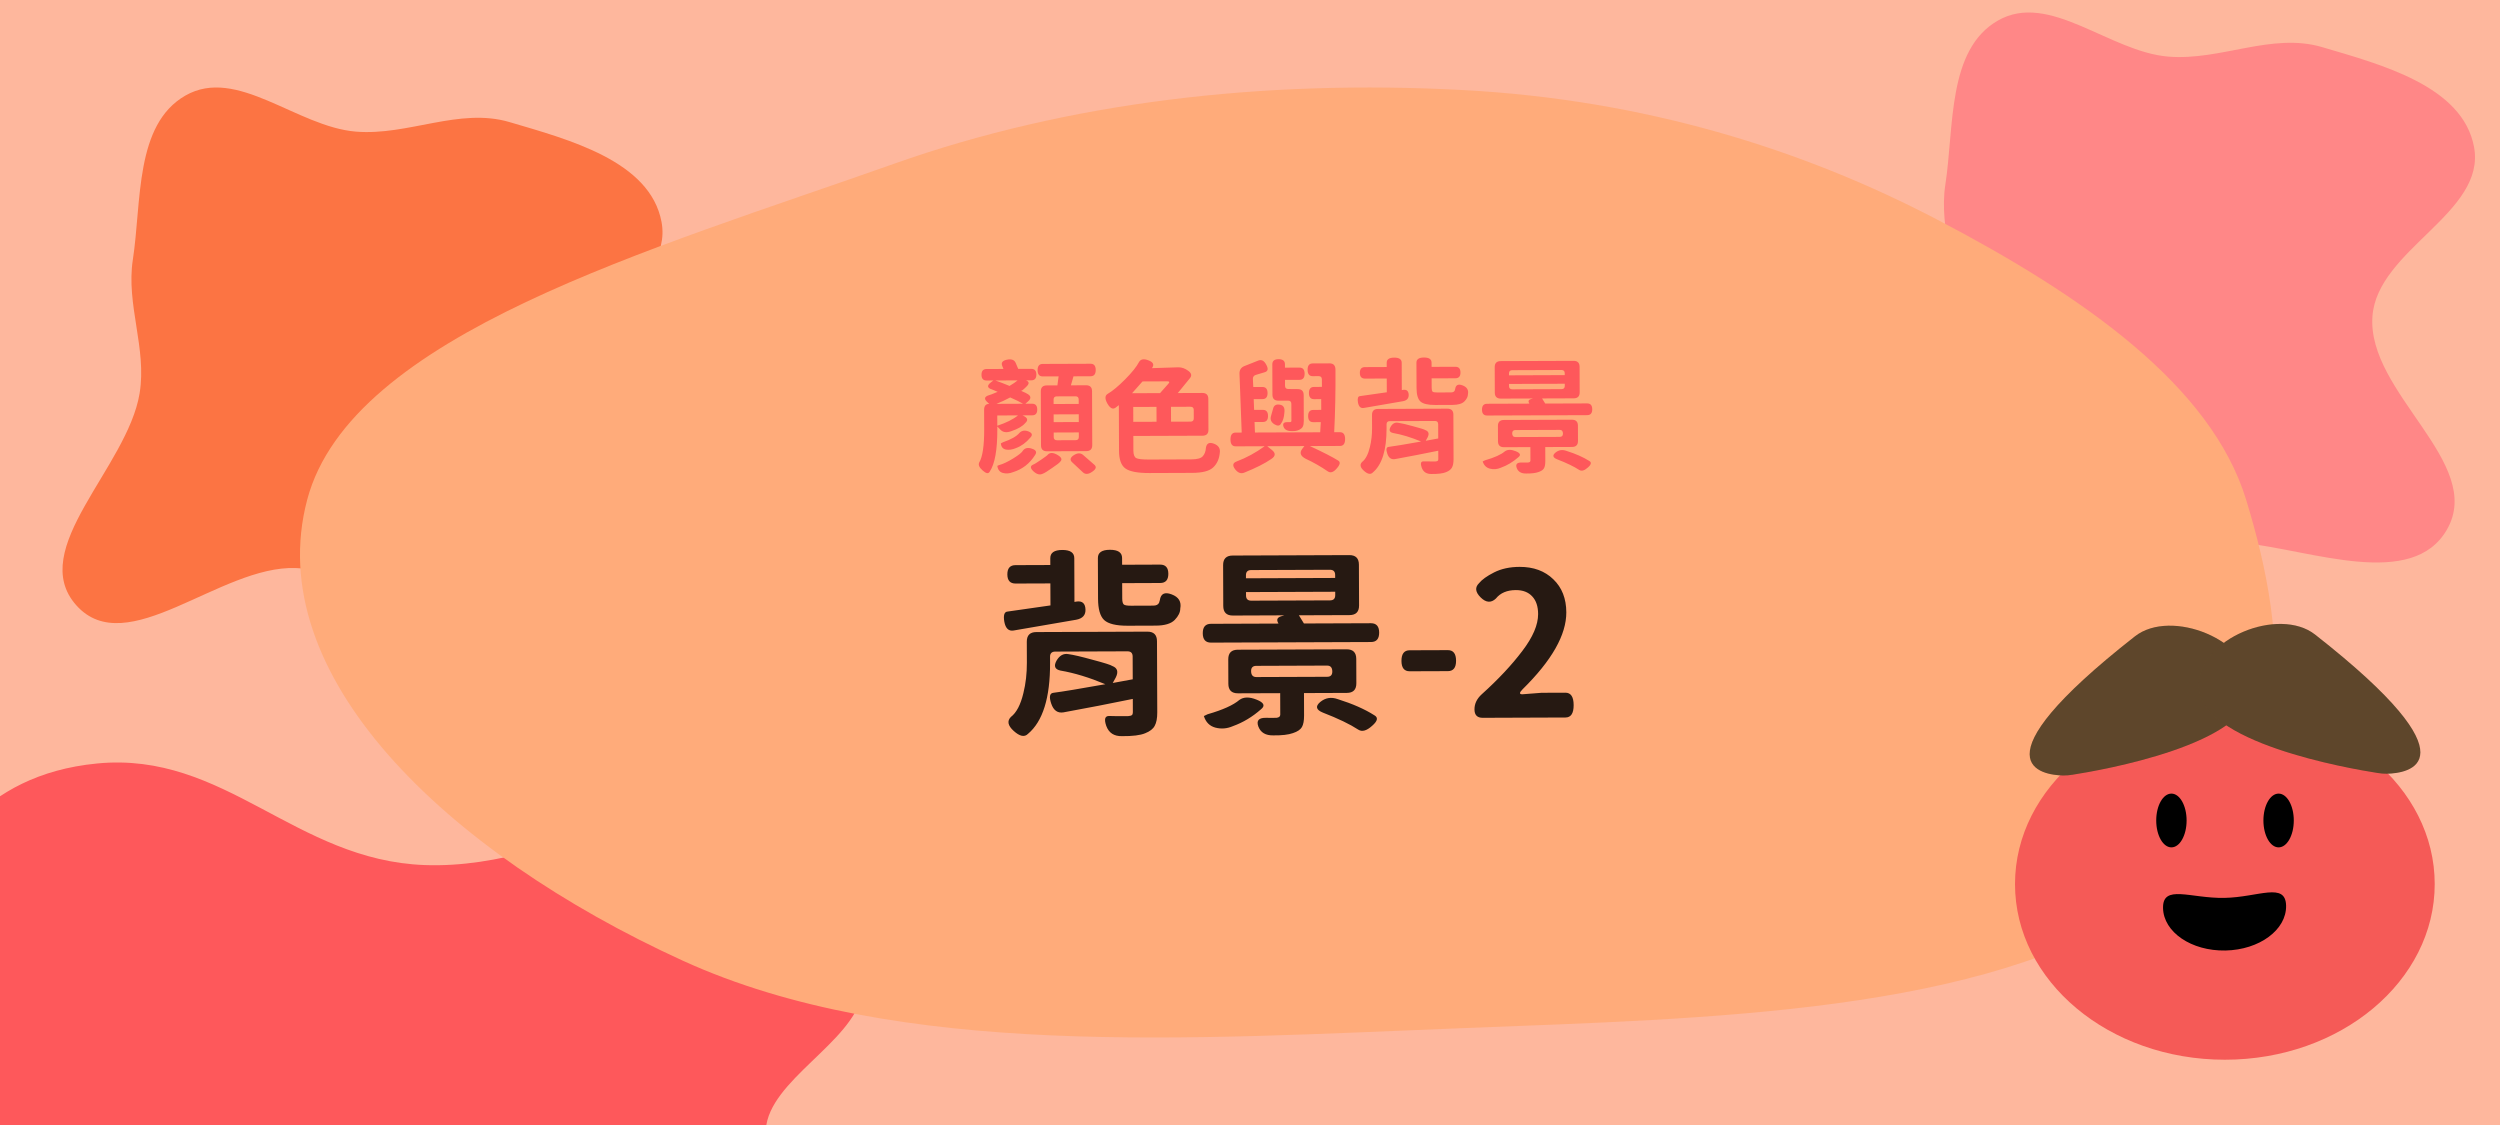
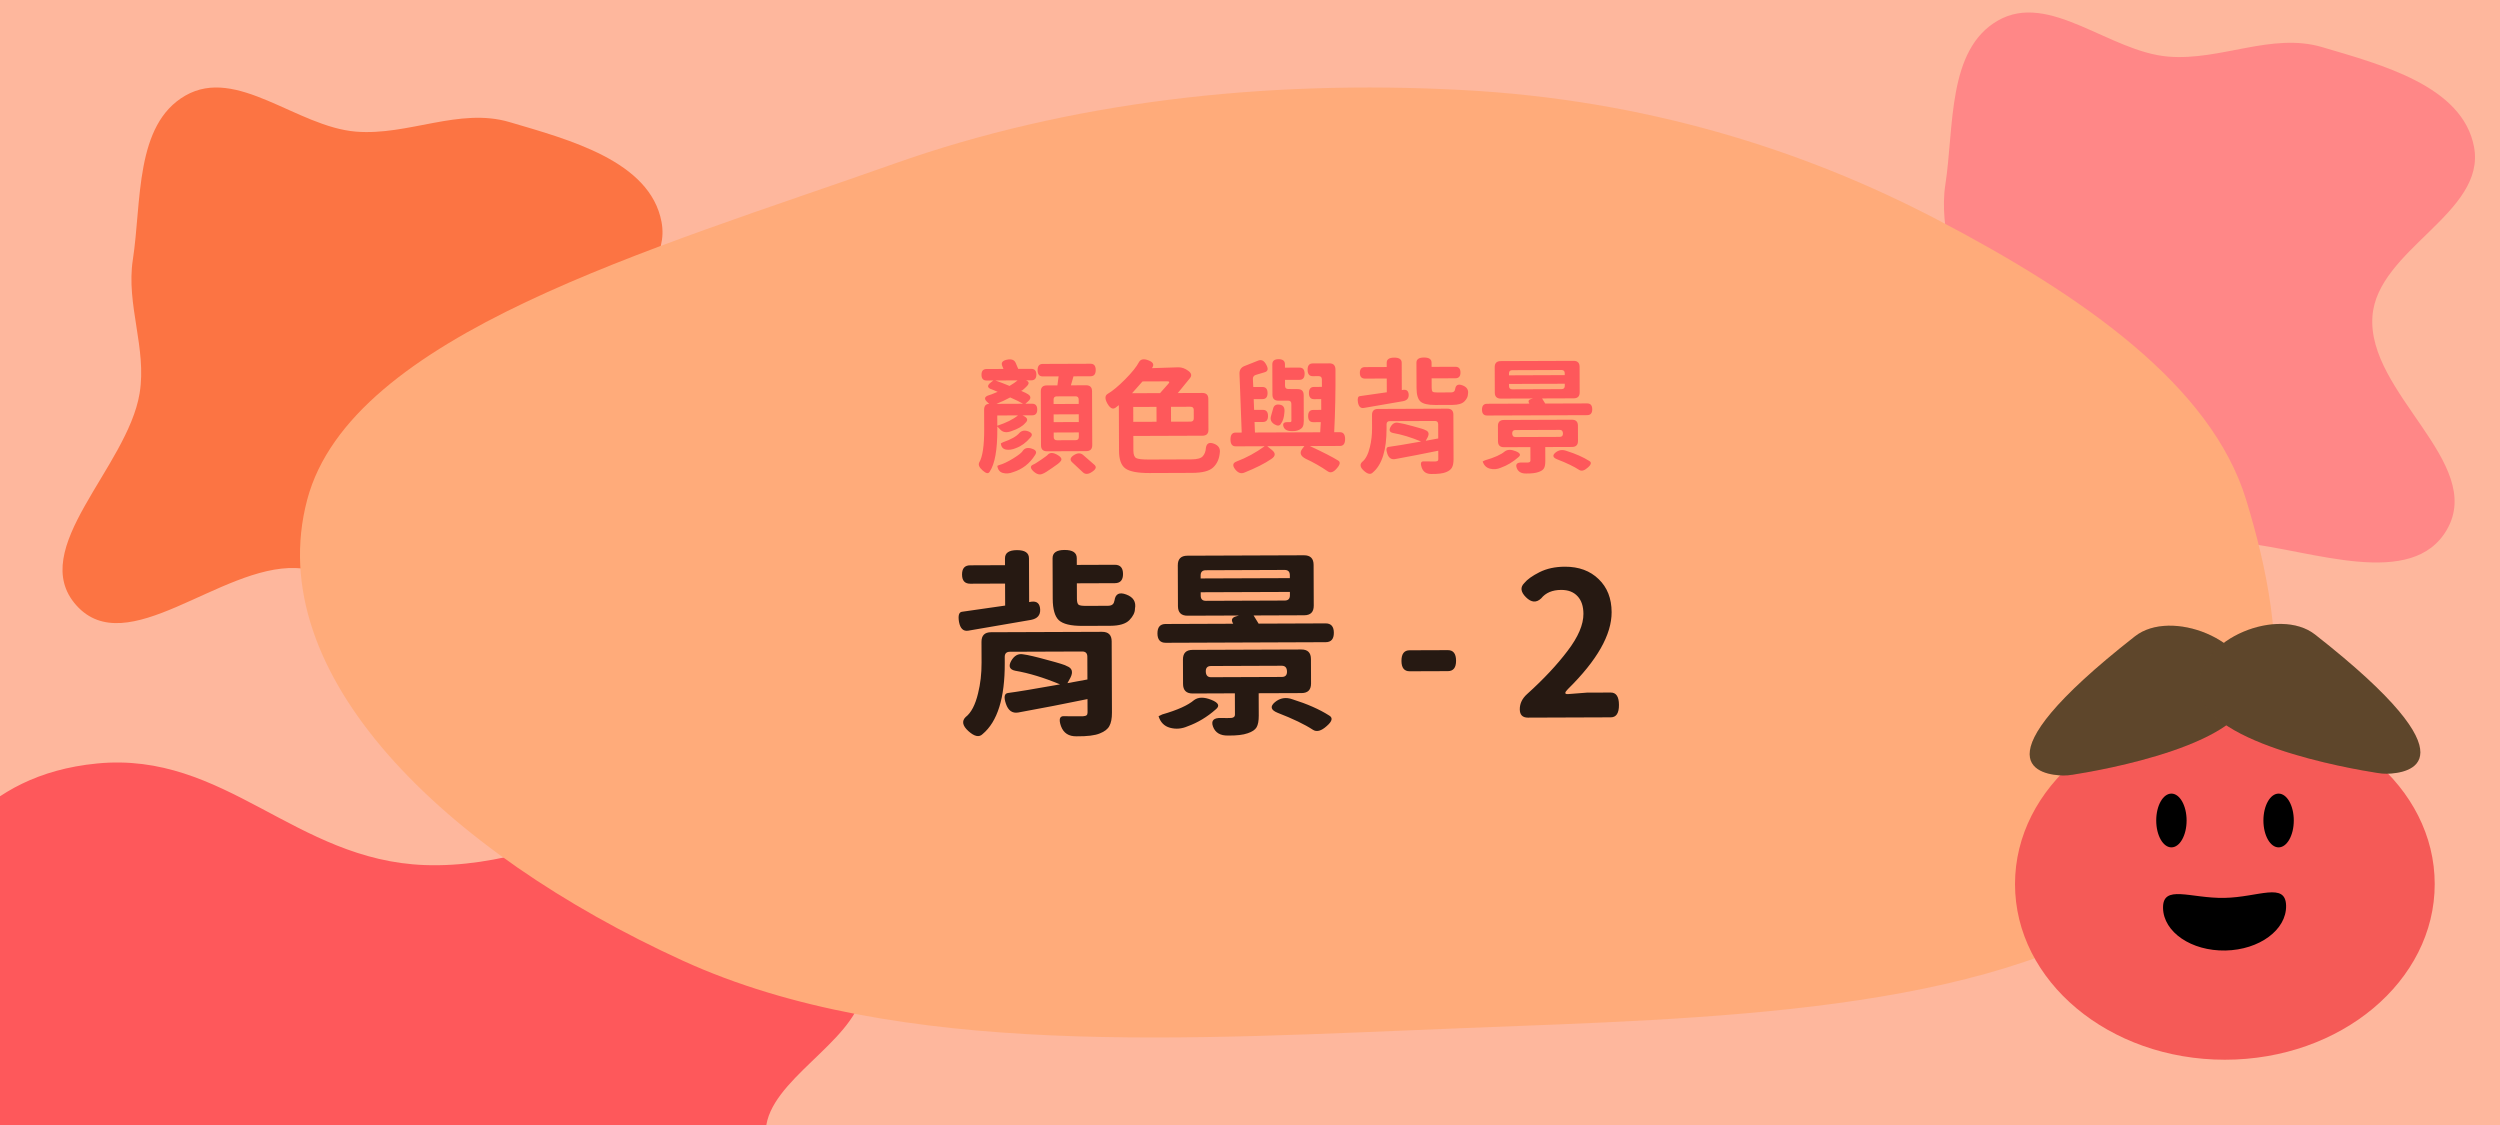
<svg xmlns="http://www.w3.org/2000/svg" width="200" height="90" viewBox="0 0 200 90" fill="none">
  <g clip-path="url(#clip0_2308_6692)">
    <rect width="200" height="90" fill="#FEB79D" />
    <path fill-rule="evenodd" clip-rule="evenodd" d="M-6.18 85.526C-5.521 81.351 -9.948 77.257 -7.655 73.239C-4.948 68.497 -1.652 61.992 7.772 61.078C17.997 60.087 23.6 68.826 33.978 69.205C45.818 69.637 56.588 60.196 66.887 63.237C76.243 66 70.121 74.012 68.975 79.539C68.168 83.434 61.536 86.431 61.267 90.346C60.85 96.397 75.769 103.853 67.023 107.895C58.356 111.9 45.738 103.802 34.253 102.83C27.316 102.243 20.566 103.925 13.618 103.373C4.658 102.66 -7.251 103.227 -11.753 99.17C-16.321 95.052 -6.927 90.254 -6.18 85.526Z" fill="#FE585B" />
    <path fill-rule="evenodd" clip-rule="evenodd" d="M28.474 10.53C32.649 10.872 36.743 8.58 40.761 9.767C45.503 11.168 52.008 12.874 52.922 17.752C53.913 23.046 45.174 25.946 44.795 31.318C44.363 37.447 53.804 43.022 50.763 48.353C48 53.196 39.988 50.027 34.461 49.434C30.566 49.016 27.569 45.584 23.654 45.444C17.603 45.228 10.147 52.951 6.105 48.424C2.1 43.937 10.197 37.406 11.17 31.46C11.758 27.869 10.075 24.375 10.627 20.779C11.34 16.14 10.773 9.976 14.83 7.646C18.948 5.281 23.746 10.143 28.474 10.53Z" fill="#FC7443" />
    <path fill-rule="evenodd" clip-rule="evenodd" d="M173.474 4.53C177.649 4.872 181.743 2.58 185.761 3.767C190.503 5.168 197.008 6.874 197.922 11.752C198.913 17.046 190.174 19.946 189.795 25.318C189.363 31.447 198.804 37.022 195.763 42.353C193 47.196 184.988 44.027 179.461 43.434C175.566 43.016 172.569 39.584 168.654 39.444C162.603 39.228 155.147 46.951 151.105 42.424C147.1 37.937 155.198 31.406 156.17 25.46C156.757 21.869 155.075 18.375 155.627 14.779C156.34 10.14 155.773 3.976 159.83 1.646C163.948 -0.719 168.746 4.143 173.474 4.53Z" fill="#FF8787" />
    <path fill-rule="evenodd" clip-rule="evenodd" d="M117.063 7.205C131.49 7.98 144.155 11.905 154.996 17.578C166.733 23.719 176.896 30.86 179.688 39.971C183.097 51.095 184.354 63.745 171.749 72.255C158.691 81.071 136.857 81.474 117.063 82.25C95.236 83.105 71.899 84.751 54.603 76.845C35.616 68.165 20.857 53.977 24.577 39.971C28.089 26.753 52.105 19.98 71.539 13.095C85.386 8.19 100.98 6.341 117.063 7.205Z" fill="#FFAB7A" />
    <ellipse cx="177.989" cy="70.727" rx="16.788" ry="14.051" fill="#F55A57" />
    <ellipse cx="173.713" cy="65.639" rx="1.215" ry="2.151" fill="black" />
    <ellipse cx="182.288" cy="65.639" rx="1.215" ry="2.151" fill="black" />
    <path d="M173.043 72.643C173.079 74.57 175.312 76.092 178.031 76.041C180.749 75.99 182.924 74.386 182.888 72.458C182.852 70.531 180.67 71.781 177.952 71.831C175.233 71.882 173.007 70.715 173.043 72.643Z" fill="black" />
    <path d="M170.798 50.904C173.679 48.645 180.102 51.191 180.102 55.022C180.103 59.542 168.088 61.623 165.803 61.978C165.554 62.017 165.305 62.044 165.056 62.039C163.427 62.006 157.617 61.237 170.798 50.904Z" fill="#6E5232" />
    <path d="M170.798 50.904C173.679 48.645 180.102 51.191 180.102 55.022C180.103 59.542 168.088 61.623 165.803 61.978C165.554 62.017 165.305 62.044 165.056 62.039C163.427 62.006 157.617 61.237 170.798 50.904Z" fill="url(#paint0_radial_2308_6692)" fill-opacity="0.15" />
    <path d="M185.204 50.763C182.323 48.505 175.9 51.051 175.9 54.881C175.899 59.401 187.914 61.483 190.199 61.837C190.448 61.876 190.697 61.903 190.946 61.898C192.575 61.866 198.385 61.097 185.204 50.763Z" fill="#6E5232" />
    <path d="M185.204 50.763C182.323 48.505 175.9 51.051 175.9 54.881C175.899 59.401 187.914 61.483 190.199 61.837C190.448 61.876 190.697 61.903 190.946 61.898C192.575 61.866 198.385 61.097 185.204 50.763Z" fill="url(#paint1_radial_2308_6692)" fill-opacity="0.15" />
    <path d="M79.718 32.308L81.847 32.3C81.594 32.154 81.25 31.985 80.816 31.794C80.47 31.982 80.104 32.153 79.718 32.308ZM81.41 30.431L79.63 30.438C79.971 30.557 80.348 30.702 80.762 30.874C81.035 30.713 81.251 30.565 81.41 30.431ZM79.781 33.238L79.784 34.058C80.503 33.822 81.055 33.546 81.441 33.231L79.781 33.238ZM79.784 34.118L79.785 34.348C79.791 35.988 79.589 37.115 79.178 37.73C79.078 37.917 78.891 37.888 78.617 37.642C78.343 37.403 78.249 37.19 78.335 37.003C78.606 36.555 78.74 35.665 78.735 34.331L78.729 32.791C78.728 32.471 78.864 32.311 79.138 32.31L79.007 32.19C78.706 31.925 78.739 31.735 79.105 31.62C79.145 31.62 79.381 31.529 79.814 31.347C79.4 31.169 79.23 31.1 79.303 31.139C78.969 31.014 78.959 30.831 79.271 30.59L79.471 30.439L78.93 30.441C78.657 30.442 78.52 30.289 78.519 29.982C78.518 29.676 78.654 29.522 78.927 29.521L80.277 29.516L80.176 29.266C80.075 29.013 80.201 28.849 80.554 28.775C80.914 28.7 81.148 28.786 81.255 29.032L81.457 29.511L82.497 29.508C82.77 29.506 82.908 29.659 82.909 29.966C82.91 30.273 82.774 30.427 82.501 30.427L82.081 30.429C82.361 30.535 82.358 30.715 82.073 30.969C81.853 31.19 81.72 31.287 81.674 31.261C81.987 31.399 82.134 31.469 82.114 31.469C82.495 31.648 82.532 31.867 82.227 32.129L82.028 32.299L82.567 32.297C82.841 32.296 82.978 32.452 82.979 32.766C82.98 33.072 82.844 33.226 82.571 33.227L81.791 33.23C82.212 33.402 82.286 33.608 82.013 33.849C81.808 34.097 81.448 34.308 80.936 34.483C80.556 34.631 80.263 34.602 80.055 34.397L79.784 34.118ZM81.556 34.631C81.749 34.437 81.992 34.399 82.286 34.518C82.579 34.637 82.627 34.8 82.427 35.008C82.089 35.409 81.71 35.687 81.291 35.842C80.998 35.97 80.725 36.011 80.471 35.965C80.224 35.913 80.09 35.746 80.069 35.467L80.249 35.376C80.895 35.154 81.33 34.905 81.556 34.631ZM81.841 36.04C82.001 35.833 82.24 35.785 82.561 35.897C82.888 36.003 82.969 36.172 82.803 36.406C82.379 37.081 81.8 37.533 81.068 37.763C80.768 37.884 80.488 37.908 80.228 37.836C79.974 37.764 79.827 37.574 79.786 37.268L79.926 37.207C80.219 37.133 80.591 36.958 81.044 36.683C81.503 36.401 81.769 36.187 81.841 36.04ZM84.296 34.601L84.297 34.961C84.298 35.134 84.385 35.221 84.558 35.22L86.048 35.214C86.222 35.214 86.308 35.127 86.307 34.953L86.306 34.593L84.296 34.601ZM84.291 33.151L84.293 33.771L86.303 33.763L86.301 33.143L84.291 33.151ZM84.545 31.71C84.372 31.711 84.286 31.797 84.286 31.971L84.288 32.321L86.297 32.313L86.296 31.963C86.296 31.79 86.209 31.704 86.035 31.704L84.545 31.71ZM87.38 35.609C87.381 35.929 87.222 36.09 86.901 36.091L83.762 36.103C83.442 36.104 83.281 35.945 83.28 35.625L83.264 31.315C83.263 30.995 83.422 30.834 83.742 30.833L84.592 30.83L84.689 30.109L83.419 30.114C83.146 30.115 83.009 29.949 83.007 29.616C83.006 29.282 83.142 29.115 83.416 29.114L87.246 29.1C87.519 29.099 87.656 29.265 87.657 29.598C87.659 29.932 87.523 30.099 87.249 30.1L85.879 30.105L85.672 30.826L86.882 30.821C87.202 30.82 87.363 30.98 87.364 31.299L87.38 35.609ZM85.765 36.975C85.571 36.789 85.617 36.603 85.903 36.415C86.195 36.227 86.442 36.22 86.643 36.392L87.535 37.169C87.743 37.341 87.69 37.532 87.378 37.739C87.072 37.954 86.822 37.968 86.628 37.782L85.765 36.975ZM83.832 36.363C84.012 36.189 84.265 36.198 84.593 36.39C84.927 36.582 85.001 36.765 84.815 36.939C84.762 37.019 84.546 37.187 84.166 37.441C83.794 37.703 83.548 37.854 83.428 37.894C83.195 38.015 82.945 37.953 82.677 37.707C82.417 37.461 82.403 37.285 82.635 37.177C82.735 37.143 82.955 37.009 83.294 36.775C83.64 36.54 83.819 36.403 83.832 36.363ZM93.472 30.697C93.585 30.57 93.554 30.506 93.381 30.507L91.401 30.515L90.564 31.458L92.804 31.449L93.472 30.697ZM95.243 33.73C95.416 33.73 95.502 33.643 95.502 33.469L95.499 32.789C95.499 32.623 95.412 32.54 95.238 32.54L93.678 32.546L93.683 33.736L95.243 33.73ZM90.659 32.557L90.663 33.747L92.523 33.74L92.519 32.55L90.659 32.557ZM91.934 36.763L95.314 36.75C95.787 36.748 96.094 36.66 96.233 36.487C96.379 36.313 96.458 36.096 96.471 35.836C96.523 35.469 96.736 35.355 97.109 35.493C97.483 35.632 97.641 35.881 97.582 36.242C97.537 36.715 97.365 37.096 97.066 37.383C96.767 37.678 96.205 37.827 95.378 37.83L91.958 37.843C91.018 37.846 90.378 37.725 90.037 37.48C89.696 37.241 89.524 36.768 89.522 36.062L89.508 32.411L89.249 32.612C89.029 32.773 88.812 32.667 88.597 32.295C88.383 31.916 88.385 31.656 88.605 31.515C88.997 31.287 89.466 30.898 90.01 30.35C90.562 29.794 90.933 29.329 91.125 28.956C91.258 28.728 91.504 28.684 91.865 28.823C92.225 28.955 92.339 29.138 92.207 29.372L92.157 29.452L94.277 29.384C94.55 29.383 94.814 29.479 95.068 29.671C95.322 29.857 95.363 30.053 95.19 30.26L94.224 31.444L96.184 31.437C96.504 31.436 96.665 31.595 96.666 31.915L96.675 34.385C96.677 34.698 96.517 34.856 96.197 34.857L90.667 34.877L90.671 36.057C90.673 36.364 90.747 36.56 90.894 36.646C91.041 36.726 91.387 36.765 91.934 36.763ZM103.313 33.67L103.308 32.31C103.307 32.137 103.22 32.051 103.047 32.051L102.277 32.054C101.957 32.055 101.796 31.896 101.795 31.576L101.786 29.146C101.785 28.873 101.951 28.735 102.284 28.734C102.624 28.733 102.795 28.869 102.796 29.142L102.797 29.412L103.957 29.408C104.23 29.407 104.367 29.57 104.369 29.896C104.37 30.223 104.234 30.387 103.961 30.388L102.801 30.392L102.802 30.862C102.803 31.036 102.89 31.122 103.063 31.121L103.813 31.128C104.133 31.127 104.294 31.287 104.295 31.607L104.303 33.667C104.303 33.873 104.277 34.027 104.224 34.127C104.178 34.227 104.078 34.314 103.925 34.388C103.772 34.462 103.589 34.496 103.376 34.49C103.002 34.498 102.772 34.382 102.684 34.143C102.597 33.896 102.69 33.773 102.963 33.772L103.143 33.771C103.256 33.777 103.313 33.744 103.313 33.67ZM101.849 32.686C101.915 32.425 102.094 32.322 102.388 32.374C102.681 32.419 102.802 32.632 102.75 33.012C102.725 33.392 102.636 33.683 102.483 33.883C102.384 34.077 102.208 34.098 101.954 33.945C101.7 33.786 101.606 33.577 101.671 33.316L101.849 32.686ZM105.616 34.582L105.663 33.772L105.063 33.774C104.79 33.775 104.652 33.612 104.651 33.285C104.65 32.959 104.786 32.795 105.059 32.794L105.699 32.791L105.696 31.931L105.126 31.934C104.853 31.935 104.716 31.772 104.714 31.445C104.713 31.119 104.849 30.955 105.123 30.954L105.753 30.951L105.75 30.351C105.75 30.178 105.663 30.092 105.489 30.092L105.019 30.094C104.746 30.095 104.609 29.925 104.608 29.585C104.606 29.245 104.742 29.075 105.016 29.074L106.366 29.069C106.686 29.068 106.843 29.247 106.838 29.607C106.851 31.294 106.817 32.951 106.736 34.578L107.196 34.576C107.469 34.575 107.607 34.758 107.608 35.124C107.609 35.491 107.473 35.675 107.2 35.676L104.79 35.685C105.859 36.181 106.613 36.568 107.054 36.846C107.248 36.959 107.212 37.166 106.947 37.467C106.688 37.775 106.452 37.859 106.238 37.719C105.67 37.328 105.078 36.99 104.464 36.706C104.036 36.488 103.942 36.221 104.181 35.907L104.35 35.687L101.38 35.697L101.761 36.006C102.069 36.258 102.046 36.498 101.694 36.726C101.175 37.082 100.463 37.441 99.558 37.804C99.285 37.925 99.035 37.836 98.807 37.537C98.586 37.245 98.618 37.041 98.905 36.927C99.71 36.624 100.465 36.214 101.17 35.698L98.85 35.707C98.577 35.708 98.439 35.525 98.438 35.158C98.437 34.792 98.573 34.608 98.846 34.607L99.336 34.605L99.159 29.896C99.151 29.596 99.284 29.392 99.556 29.284L100.675 28.84C100.928 28.746 101.138 28.862 101.306 29.188C101.481 29.507 101.438 29.704 101.178 29.778L100.469 29.991C100.309 30.038 100.23 30.145 100.23 30.312L100.263 30.962L100.993 30.959C101.266 30.958 101.403 31.121 101.404 31.447C101.406 31.767 101.27 31.928 100.996 31.929L100.296 31.931L100.329 32.791L101.029 32.789C101.303 32.788 101.44 32.951 101.441 33.277C101.442 33.597 101.306 33.758 101.033 33.759L100.363 33.761L100.396 34.601L105.616 34.582ZM112.695 31.576C112.709 31.862 112.557 32.036 112.237 32.097C111.098 32.295 110.048 32.475 109.089 32.639C108.849 32.673 108.698 32.527 108.637 32.201C108.583 31.874 108.635 31.704 108.795 31.69C109.062 31.656 109.778 31.553 110.944 31.382L110.94 30.282L109.2 30.288C108.927 30.29 108.79 30.137 108.788 29.83C108.787 29.523 108.923 29.369 109.197 29.369L110.937 29.362L110.936 29.022C110.934 28.749 111.134 28.611 111.534 28.61C111.934 28.608 112.134 28.744 112.136 29.018L112.144 31.208L112.264 31.187C112.537 31.153 112.681 31.282 112.695 31.576ZM115.789 32.694C116.109 32.693 116.27 32.852 116.271 33.172L116.284 36.732C116.285 37.026 116.243 37.249 116.157 37.403C116.077 37.556 115.918 37.68 115.678 37.775C115.438 37.875 115.052 37.923 114.519 37.919C114.125 37.927 113.865 37.758 113.737 37.412C113.615 37.066 113.668 36.899 113.895 36.911C113.988 36.917 114.298 36.92 114.825 36.918C114.918 36.911 114.981 36.894 115.015 36.867C115.048 36.84 115.064 36.794 115.064 36.727L115.062 36.057C113.909 36.294 112.753 36.519 111.594 36.73C111.301 36.777 111.097 36.632 110.982 36.292C110.868 35.952 110.904 35.772 111.09 35.752C111.524 35.697 112.39 35.553 113.689 35.322C112.881 34.985 112.133 34.758 111.446 34.64C111.166 34.581 111.099 34.418 111.245 34.151C111.397 33.884 111.596 33.773 111.843 33.819C112.09 33.851 112.497 33.946 113.064 34.104C113.638 34.255 113.962 34.358 114.036 34.411C114.296 34.51 114.353 34.703 114.208 34.99L114.059 35.261L115.058 35.077L115.054 33.937C115.053 33.764 114.966 33.677 114.793 33.678L111.183 33.691C111.009 33.692 110.923 33.779 110.924 33.952L110.925 34.252C110.931 35.999 110.562 37.184 109.818 37.806C109.645 37.98 109.409 37.931 109.108 37.659C108.813 37.393 108.766 37.16 108.965 36.959C109.244 36.745 109.453 36.348 109.591 35.767C109.709 35.293 109.767 34.783 109.765 34.236L109.761 33.197C109.76 32.877 109.919 32.716 110.239 32.715L115.789 32.694ZM114.974 31.397L116.084 31.393C116.231 31.392 116.327 31.345 116.374 31.252L116.413 31.122C116.459 30.795 116.655 30.698 117.002 30.83C117.356 30.962 117.5 31.198 117.435 31.538C117.436 31.725 117.343 31.915 117.157 32.109C116.971 32.296 116.655 32.391 116.208 32.393L114.808 32.398C114.228 32.4 113.834 32.305 113.627 32.112C113.426 31.919 113.325 31.563 113.323 31.043L113.315 29.013C113.314 28.74 113.514 28.602 113.914 28.601C114.321 28.599 114.524 28.735 114.525 29.009L114.527 29.349L116.427 29.342C116.7 29.341 116.837 29.494 116.838 29.8C116.84 30.107 116.703 30.261 116.43 30.262L114.53 30.269L114.533 31.039C114.534 31.192 114.561 31.292 114.614 31.338C114.668 31.378 114.788 31.398 114.974 31.397ZM120.722 30.716L120.722 30.886C120.723 31.059 120.81 31.145 120.983 31.145L124.923 31.13C125.097 31.13 125.183 31.043 125.182 30.869L125.182 30.699L120.722 30.716ZM120.978 29.615C120.804 29.616 120.718 29.703 120.719 29.876L120.719 30.026L125.179 30.009L125.179 29.859C125.178 29.686 125.091 29.6 124.918 29.6L120.978 29.615ZM126.968 32.273C127.241 32.272 127.378 32.428 127.379 32.741C127.381 33.054 127.244 33.212 126.971 33.213L118.971 33.242C118.698 33.243 118.561 33.087 118.559 32.774C118.558 32.461 118.694 32.303 118.968 32.302L122.348 32.29C122.234 32.11 122.273 31.99 122.466 31.929L122.636 31.879L120.066 31.888C119.746 31.889 119.586 31.73 119.584 31.41L119.577 29.37C119.576 29.05 119.735 28.89 120.055 28.888L125.885 28.867C126.205 28.866 126.366 29.025 126.367 29.345L126.374 31.385C126.376 31.705 126.216 31.866 125.896 31.867L123.366 31.876L123.618 32.285L126.968 32.273ZM120.392 36.107C120.605 35.953 120.891 35.949 121.252 36.094C121.619 36.239 121.693 36.399 121.474 36.573C121.042 36.955 120.573 37.236 120.067 37.418C119.774 37.546 119.481 37.571 119.187 37.492C118.9 37.413 118.709 37.22 118.615 36.914L118.804 36.823C119.557 36.607 120.086 36.368 120.392 36.107ZM121.236 34.404C121.062 34.405 120.976 34.492 120.976 34.665C120.977 34.865 121.064 34.965 121.238 34.964L124.778 34.951C124.951 34.95 125.037 34.863 125.037 34.69C125.036 34.49 124.949 34.39 124.776 34.391L121.236 34.404ZM126.239 35.275C126.24 35.595 126.081 35.756 125.761 35.757L123.621 35.765L123.625 36.885C123.626 37.145 123.59 37.339 123.517 37.465C123.444 37.592 123.294 37.693 123.068 37.767C122.842 37.848 122.515 37.886 122.088 37.881C121.702 37.889 121.451 37.74 121.337 37.434C121.229 37.134 121.365 36.99 121.745 37.002C121.965 37.008 122.135 37.007 122.255 37C122.375 36.986 122.435 36.933 122.435 36.84L122.431 35.77L120.321 35.777C120.001 35.779 119.84 35.619 119.839 35.299L119.834 34.079C119.833 33.759 119.993 33.599 120.313 33.597L125.752 33.577C126.072 33.576 126.233 33.735 126.234 34.055L126.239 35.275ZM124.564 36.742C124.224 36.603 124.18 36.426 124.432 36.212C124.691 35.998 124.985 35.95 125.312 36.069C126.046 36.3 126.654 36.567 127.135 36.872C127.342 36.985 127.306 37.161 127.027 37.403C126.754 37.65 126.525 37.714 126.337 37.595C125.923 37.323 125.332 37.039 124.564 36.742Z" fill="#FE585B" />
-     <path d="M86.838 48.742C86.861 49.201 86.617 49.479 86.105 49.577C84.282 49.893 82.603 50.182 81.068 50.444C80.684 50.499 80.444 50.265 80.346 49.742C80.258 49.22 80.343 48.948 80.599 48.926C81.025 48.871 82.171 48.706 84.037 48.433L84.03 46.673L81.246 46.683C80.809 46.685 80.589 46.44 80.588 45.95C80.586 45.459 80.803 45.213 81.241 45.211L84.025 45.201L84.023 44.657C84.021 44.219 84.34 44 84.98 43.997C85.62 43.995 85.941 44.212 85.943 44.65L85.956 48.154L86.148 48.121C86.585 48.066 86.815 48.273 86.838 48.742ZM91.788 50.532C92.3 50.53 92.558 50.785 92.559 51.297L92.581 56.993C92.582 57.463 92.514 57.82 92.376 58.066C92.249 58.312 91.994 58.51 91.611 58.661C91.227 58.822 90.609 58.899 89.755 58.892C89.126 58.905 88.709 58.634 88.504 58.08C88.31 57.526 88.395 57.259 88.757 57.279C88.907 57.289 89.403 57.293 90.246 57.29C90.395 57.279 90.496 57.252 90.549 57.209C90.603 57.166 90.629 57.091 90.628 56.984L90.624 55.913C88.781 56.293 86.931 56.651 85.076 56.989C84.607 57.066 84.281 56.832 84.098 56.289C83.915 55.745 83.972 55.457 84.271 55.424C84.964 55.336 86.35 55.107 88.428 54.737C87.135 54.197 85.939 53.834 84.84 53.646C84.392 53.552 84.284 53.291 84.517 52.863C84.761 52.435 85.08 52.258 85.475 52.331C85.87 52.383 86.521 52.536 87.429 52.788C88.347 53.03 88.865 53.194 88.983 53.279C89.399 53.437 89.491 53.746 89.258 54.206L89.02 54.638L90.619 54.344L90.612 52.52C90.611 52.243 90.472 52.105 90.194 52.106L84.418 52.127C84.141 52.129 84.003 52.268 84.004 52.545L84.006 53.025C84.016 55.82 83.426 57.715 82.235 58.712C81.959 58.99 81.579 58.911 81.098 58.476C80.627 58.051 80.551 57.678 80.87 57.357C81.317 57.014 81.65 56.378 81.871 55.449C82.06 54.691 82.153 53.874 82.15 53L82.144 51.336C82.142 50.824 82.397 50.567 82.909 50.565L91.788 50.532ZM90.485 48.457L92.261 48.45C92.496 48.45 92.65 48.374 92.724 48.225L92.787 48.016C92.86 47.493 93.174 47.338 93.73 47.549C94.296 47.76 94.526 48.138 94.422 48.682C94.423 48.981 94.275 49.286 93.977 49.596C93.68 49.896 93.173 50.047 92.459 50.05L90.219 50.058C89.291 50.061 88.661 49.909 88.329 49.601C88.008 49.293 87.846 48.723 87.843 47.891L87.831 44.643C87.829 44.205 88.148 43.986 88.788 43.983C89.439 43.981 89.765 44.198 89.767 44.636L89.769 45.18L92.809 45.168C93.246 45.167 93.466 45.411 93.467 45.902C93.469 46.392 93.251 46.639 92.814 46.64L89.774 46.652L89.779 47.884C89.78 48.129 89.823 48.289 89.909 48.363C89.994 48.427 90.186 48.458 90.485 48.457ZM99.681 47.367L99.682 47.639C99.683 47.916 99.822 48.054 100.099 48.053L106.403 48.03C106.681 48.029 106.819 47.89 106.818 47.612L106.817 47.34L99.681 47.367ZM100.09 45.605C99.813 45.606 99.675 45.745 99.676 46.023L99.677 46.263L106.813 46.236L106.812 45.996C106.811 45.719 106.672 45.581 106.394 45.582L100.09 45.605ZM109.674 49.858C110.111 49.856 110.331 50.106 110.333 50.607C110.335 51.109 110.117 51.36 109.68 51.362L96.88 51.409C96.442 51.411 96.223 51.161 96.221 50.66C96.219 50.158 96.437 49.907 96.874 49.905L102.282 49.885C102.1 49.598 102.163 49.406 102.472 49.309L102.744 49.227L98.632 49.243C98.12 49.245 97.863 48.99 97.861 48.478L97.849 45.214C97.847 44.702 98.102 44.445 98.614 44.443L107.942 44.408C108.454 44.406 108.711 44.661 108.713 45.173L108.725 48.437C108.727 48.949 108.472 49.206 107.96 49.208L103.912 49.223L104.314 49.878L109.674 49.858ZM99.153 55.993C99.493 55.746 99.952 55.739 100.529 55.972C101.116 56.204 101.235 56.46 100.884 56.739C100.193 57.349 99.442 57.8 98.633 58.091C98.164 58.295 97.695 58.334 97.225 58.208C96.766 58.082 96.461 57.773 96.31 57.283L96.613 57.138C97.817 56.792 98.664 56.411 99.153 55.993ZM100.503 53.268C100.225 53.269 100.087 53.408 100.088 53.685C100.089 54.005 100.229 54.165 100.506 54.164L106.17 54.143C106.447 54.142 106.586 54.003 106.584 53.725C106.583 53.405 106.444 53.246 106.167 53.247L100.503 53.268ZM108.508 54.662C108.51 55.174 108.255 55.431 107.743 55.433L104.319 55.446L104.325 57.238C104.327 57.654 104.27 57.963 104.153 58.166C104.036 58.37 103.797 58.53 103.435 58.649C103.073 58.778 102.55 58.839 101.867 58.831C101.249 58.844 100.848 58.605 100.665 58.115C100.492 57.636 100.71 57.406 101.318 57.425C101.67 57.434 101.942 57.433 102.134 57.422C102.326 57.4 102.422 57.314 102.421 57.165L102.415 55.453L99.039 55.465C98.527 55.467 98.27 55.212 98.268 54.7L98.261 52.748C98.259 52.236 98.514 51.979 99.026 51.977L107.73 51.945C108.242 51.943 108.499 52.198 108.501 52.71L108.508 54.662ZM105.829 57.008C105.284 56.786 105.213 56.504 105.617 56.161C106.032 55.818 106.501 55.742 107.025 55.932C108.199 56.301 109.172 56.729 109.941 57.217C110.273 57.397 110.215 57.68 109.769 58.066C109.333 58.462 108.965 58.565 108.666 58.374C108.003 57.939 107.057 57.484 105.829 57.008ZM112.776 53.702C112.339 53.704 112.119 53.428 112.117 52.873C112.115 52.307 112.333 52.024 112.77 52.022L115.826 52.011C116.264 52.009 116.483 52.291 116.485 52.857C116.487 53.411 116.27 53.689 115.832 53.691L112.776 53.702ZM118.616 57.425C118.179 57.426 117.959 57.203 117.958 56.755C117.956 56.297 118.152 55.891 118.545 55.537C119.863 54.348 120.942 53.197 121.78 52.085C122.63 50.972 123.053 49.984 123.049 49.12C123.047 48.512 122.891 48.044 122.58 47.714C122.27 47.374 121.832 47.205 121.266 47.207C120.562 47.209 120.03 47.435 119.669 47.885C119.286 48.249 118.881 48.218 118.452 47.793C118.024 47.368 117.98 46.99 118.32 46.658C118.554 46.369 118.958 46.079 119.533 45.789C120.108 45.499 120.785 45.353 121.563 45.35C122.683 45.346 123.586 45.678 124.271 46.348C124.956 47.007 125.301 47.885 125.305 48.984C125.312 50.786 124.146 52.839 121.808 55.141C121.531 55.419 121.532 55.553 121.809 55.541L123.329 55.423L125.233 55.416C125.67 55.415 125.89 55.744 125.892 56.406C125.895 57.067 125.677 57.399 125.24 57.4L118.616 57.425Z" fill="black" fill-opacity="0.85" />
+     <path d="M83.213 48.756C83.236 49.215 82.992 49.493 82.48 49.591C80.657 49.907 78.978 50.196 77.443 50.457C77.059 50.512 76.819 50.278 76.721 49.756C76.633 49.234 76.718 48.961 76.974 48.939C77.4 48.884 78.546 48.72 80.412 48.446L80.405 46.686L77.621 46.697C77.184 46.698 76.964 46.454 76.963 45.963C76.961 45.472 77.178 45.226 77.616 45.225L80.4 45.214L80.398 44.67C80.396 44.233 80.715 44.013 81.355 44.011C81.995 44.008 82.316 44.226 82.318 44.663L82.331 48.167L82.523 48.135C82.96 48.08 83.19 48.287 83.213 48.756ZM88.164 50.546C88.676 50.544 88.933 50.799 88.934 51.311L88.956 57.007C88.957 57.476 88.889 57.834 88.751 58.079C88.624 58.325 88.369 58.523 87.986 58.674C87.602 58.836 86.984 58.913 86.13 58.905C85.501 58.918 85.084 58.648 84.879 58.094C84.686 57.54 84.77 57.273 85.133 57.293C85.282 57.303 85.778 57.306 86.621 57.303C86.77 57.292 86.871 57.265 86.924 57.222C86.978 57.179 87.004 57.105 87.004 56.998L86.999 55.926C85.156 56.306 83.306 56.665 81.451 57.002C80.982 57.079 80.656 56.845 80.473 56.302C80.29 55.759 80.347 55.471 80.646 55.438C81.339 55.35 82.725 55.12 84.803 54.75C83.51 54.211 82.314 53.847 81.215 53.659C80.767 53.565 80.659 53.304 80.892 52.877C81.136 52.449 81.455 52.272 81.85 52.345C82.245 52.397 82.896 52.549 83.804 52.802C84.722 53.044 85.24 53.207 85.358 53.292C85.774 53.45 85.866 53.759 85.633 54.219L85.395 54.652L86.994 54.358L86.987 52.534C86.986 52.257 86.847 52.118 86.569 52.12L80.793 52.141C80.516 52.142 80.378 52.281 80.379 52.558L80.381 53.038C80.391 55.833 79.801 57.729 78.61 58.725C78.334 59.003 77.955 58.925 77.473 58.489C77.002 58.064 76.926 57.691 77.245 57.37C77.692 57.027 78.025 56.391 78.246 55.462C78.435 54.704 78.528 53.888 78.525 53.013L78.519 51.349C78.517 50.837 78.772 50.58 79.284 50.578L88.164 50.546ZM86.86 48.47L88.636 48.464C88.871 48.463 89.025 48.388 89.099 48.238L89.162 48.03C89.235 47.507 89.549 47.351 90.105 47.562C90.671 47.774 90.901 48.151 90.797 48.696C90.798 48.995 90.65 49.299 90.352 49.609C90.055 49.909 89.548 50.06 88.834 50.063L86.594 50.071C85.666 50.075 85.036 49.922 84.704 49.614C84.383 49.306 84.221 48.736 84.218 47.904L84.206 44.656C84.204 44.219 84.523 43.999 85.163 43.997C85.814 43.994 86.14 44.212 86.142 44.649L86.144 45.193L89.184 45.182C89.621 45.18 89.841 45.425 89.842 45.915C89.844 46.406 89.626 46.652 89.189 46.654L86.149 46.665L86.154 47.897C86.155 48.142 86.198 48.302 86.284 48.377C86.369 48.44 86.561 48.471 86.86 48.47ZM96.056 47.38L96.057 47.652C96.058 47.93 96.197 48.068 96.474 48.067L102.778 48.043C103.056 48.042 103.194 47.903 103.193 47.626L103.192 47.354L96.056 47.38ZM96.465 45.619C96.188 45.62 96.05 45.759 96.051 46.036L96.052 46.276L103.188 46.25L103.187 46.01C103.186 45.733 103.047 45.594 102.769 45.595L96.465 45.619ZM106.049 49.871C106.487 49.87 106.706 50.12 106.708 50.621C106.71 51.122 106.492 51.374 106.055 51.375L93.255 51.423C92.817 51.424 92.598 51.175 92.596 50.673C92.594 50.172 92.812 49.92 93.249 49.919L98.657 49.899C98.475 49.611 98.538 49.419 98.847 49.322L99.119 49.241L95.007 49.256C94.495 49.258 94.238 49.003 94.236 48.491L94.224 45.227C94.222 44.715 94.477 44.458 94.989 44.456L104.317 44.422C104.829 44.42 105.086 44.675 105.088 45.187L105.1 48.451C105.102 48.963 104.847 49.22 104.335 49.222L100.287 49.237L100.689 49.891L106.049 49.871ZM95.528 56.006C95.868 55.76 96.327 55.753 96.904 55.985C97.491 56.218 97.61 56.473 97.259 56.752C96.568 57.362 95.817 57.813 95.008 58.104C94.539 58.309 94.07 58.348 93.6 58.221C93.141 58.095 92.836 57.787 92.685 57.297L92.988 57.152C94.192 56.806 95.039 56.424 95.528 56.006ZM96.878 53.281C96.6 53.282 96.462 53.422 96.463 53.699C96.465 54.019 96.604 54.178 96.881 54.177L102.545 54.156C102.822 54.155 102.961 54.016 102.96 53.739C102.958 53.419 102.819 53.259 102.542 53.26L96.878 53.281ZM104.883 54.676C104.885 55.188 104.63 55.445 104.118 55.447L100.694 55.459L100.701 57.251C100.702 57.667 100.645 57.977 100.528 58.18C100.411 58.383 100.172 58.544 99.81 58.663C99.448 58.792 98.925 58.852 98.242 58.844C97.624 58.857 97.223 58.619 97.04 58.129C96.867 57.649 97.085 57.419 97.693 57.438C98.045 57.448 98.317 57.447 98.509 57.435C98.701 57.413 98.797 57.328 98.796 57.178L98.79 55.466L95.414 55.479C94.902 55.481 94.645 55.226 94.643 54.714L94.636 52.762C94.634 52.25 94.889 51.993 95.401 51.991L104.105 51.959C104.617 51.957 104.874 52.212 104.876 52.724L104.883 54.676ZM102.204 57.022C101.659 56.8 101.588 56.517 101.993 56.174C102.407 55.831 102.876 55.755 103.4 55.945C104.574 56.314 105.547 56.742 106.316 57.23C106.648 57.41 106.59 57.693 106.144 58.079C105.708 58.475 105.34 58.578 105.041 58.387C104.378 57.952 103.432 57.497 102.204 57.022ZM112.776 53.702C112.339 53.704 112.119 53.428 112.117 52.873C112.115 52.307 112.333 52.024 112.77 52.022L115.826 52.011C116.264 52.009 116.483 52.291 116.485 52.857C116.487 53.411 116.27 53.689 115.832 53.691L112.776 53.702ZM122.241 57.411C121.804 57.413 121.584 57.19 121.583 56.742C121.581 56.283 121.777 55.877 122.17 55.524C123.488 54.335 124.567 53.184 125.405 52.072C126.255 50.959 126.678 49.971 126.674 49.107C126.672 48.499 126.516 48.03 126.205 47.7C125.895 47.36 125.457 47.191 124.891 47.193C124.187 47.196 123.655 47.422 123.294 47.871C122.911 48.235 122.506 48.205 122.077 47.78C121.649 47.355 121.605 46.976 121.945 46.644C122.179 46.355 122.583 46.066 123.158 45.776C123.733 45.486 124.41 45.339 125.188 45.336C126.308 45.332 127.211 45.665 127.896 46.334C128.581 46.993 128.926 47.872 128.93 48.971C128.937 50.773 127.771 52.825 125.433 55.127C125.156 55.406 125.157 55.539 125.434 55.528L126.954 55.41L128.858 55.403C129.295 55.401 129.515 55.731 129.517 56.392C129.52 57.054 129.302 57.385 128.865 57.387L122.241 57.411Z" fill="black" fill-opacity="0.85" />
  </g>
  <defs>
    <radialGradient id="paint0_radial_2308_6692" cx="0" cy="0" r="1" gradientUnits="userSpaceOnUse" gradientTransform="translate(0.560609 46.8353) rotate(65.4889) scale(3.32531 8.21233)">
      <stop offset="0.33" stop-opacity="0" />
      <stop offset="0.655" stop-opacity="0.6" />
      <stop offset="1" />
    </radialGradient>
    <radialGradient id="paint1_radial_2308_6692" cx="0" cy="0" r="1" gradientUnits="userSpaceOnUse" gradientTransform="translate(355.3 45.8572) rotate(114.511) scale(3.32531 8.21233)">
      <stop offset="0.33" stop-opacity="0" />
      <stop offset="0.655" stop-opacity="0.6" />
      <stop offset="1" />
    </radialGradient>
    <clipPath id="clip0_2308_6692">
      <rect width="200" height="90" fill="white" />
    </clipPath>
  </defs>
</svg>
